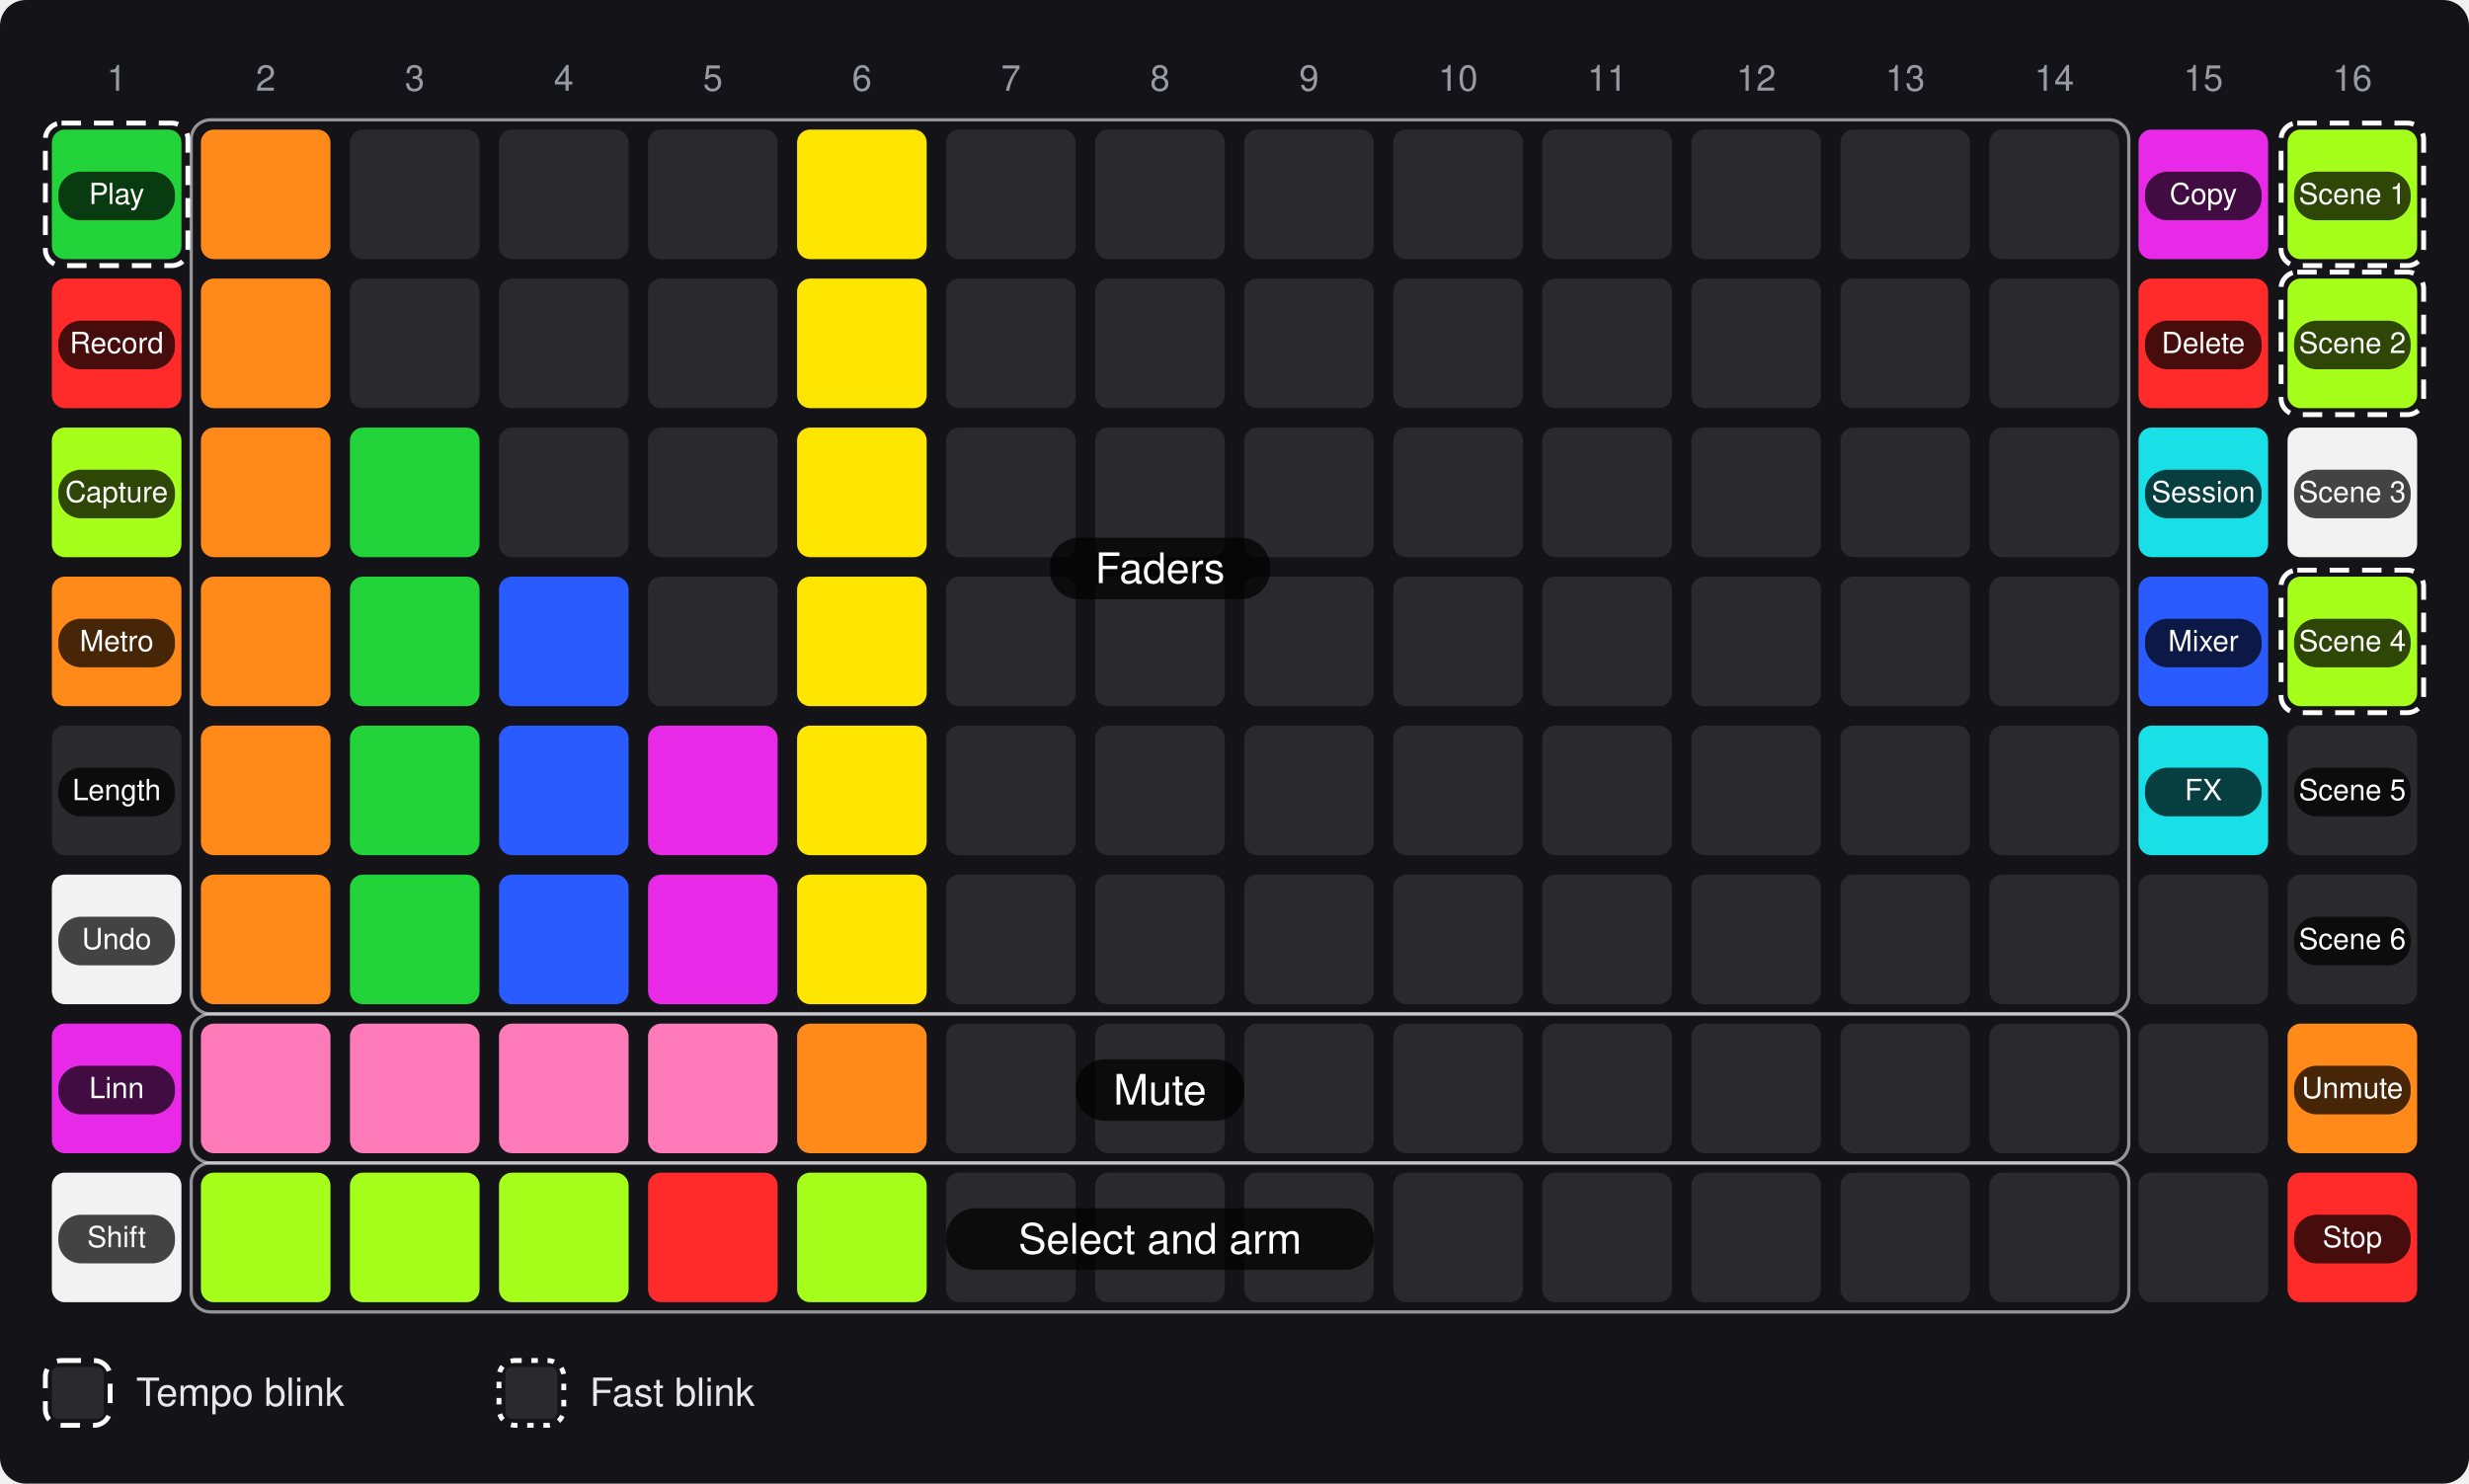
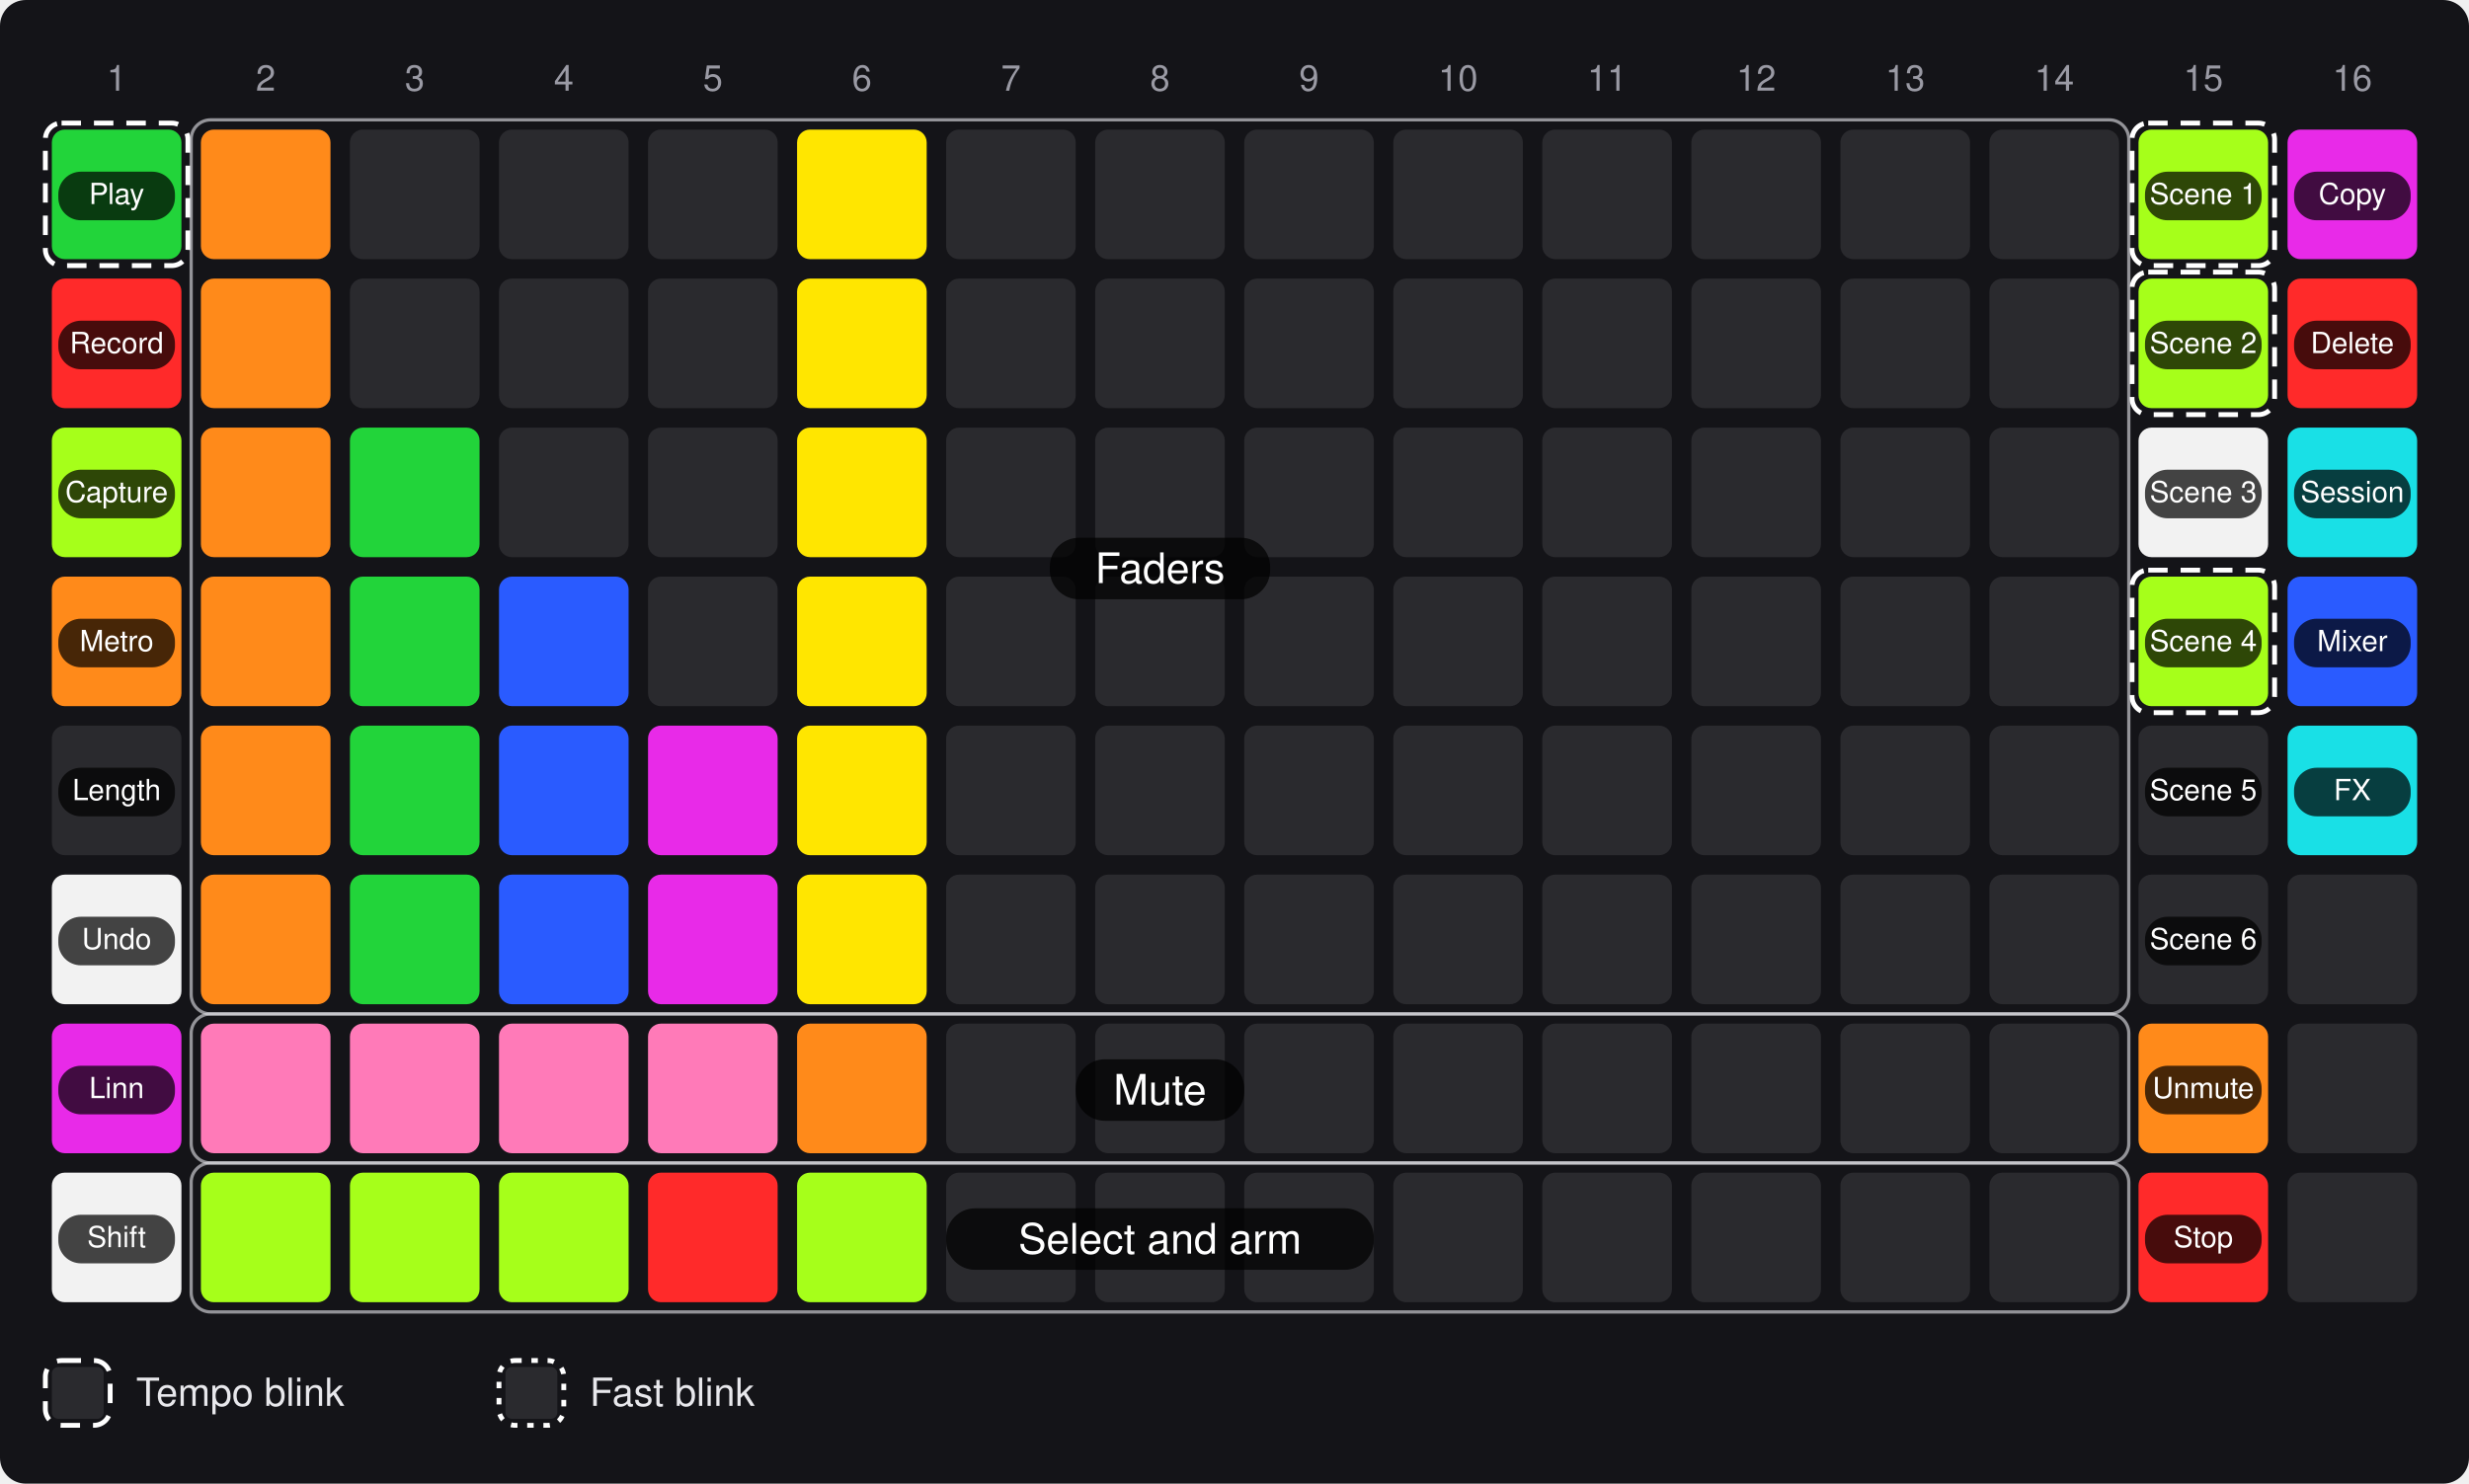
<svg xmlns="http://www.w3.org/2000/svg" width="762" height="458" viewBox="0 0 762 458" font-family="Helvetica, Arial, sans-serif">
  <rect x="0" y="0" width="762" height="458" rx="8" fill="#141418" />
  <text x="36" y="28" font-size="11" fill="#9a9aa4" text-anchor="middle">1</text>
  <text x="82" y="28" font-size="11" fill="#9a9aa4" text-anchor="middle">2</text>
  <text x="128" y="28" font-size="11" fill="#9a9aa4" text-anchor="middle">3</text>
  <text x="174" y="28" font-size="11" fill="#9a9aa4" text-anchor="middle">4</text>
  <text x="220" y="28" font-size="11" fill="#9a9aa4" text-anchor="middle">5</text>
  <text x="266" y="28" font-size="11" fill="#9a9aa4" text-anchor="middle">6</text>
  <text x="312" y="28" font-size="11" fill="#9a9aa4" text-anchor="middle">7</text>
  <text x="358" y="28" font-size="11" fill="#9a9aa4" text-anchor="middle">8</text>
  <text x="404" y="28" font-size="11" fill="#9a9aa4" text-anchor="middle">9</text>
  <text x="450" y="28" font-size="11" fill="#9a9aa4" text-anchor="middle">10</text>
  <text x="496" y="28" font-size="11" fill="#9a9aa4" text-anchor="middle">11</text>
  <text x="542" y="28" font-size="11" fill="#9a9aa4" text-anchor="middle">12</text>
  <text x="588" y="28" font-size="11" fill="#9a9aa4" text-anchor="middle">13</text>
  <text x="634" y="28" font-size="11" fill="#9a9aa4" text-anchor="middle">14</text>
  <text x="680" y="28" font-size="11" fill="#9a9aa4" text-anchor="middle">15</text>
  <text x="726" y="28" font-size="11" fill="#9a9aa4" text-anchor="middle">16</text>
  <rect x="16" y="40" width="40" height="40" rx="4" fill="#22d43a" />
  <rect x="14" y="38" width="44" height="44" rx="5" fill="none" stroke="#ffffff" stroke-width="1.5" stroke-dasharray="6 4" />
  <rect x="16" y="86" width="40" height="40" rx="4" fill="#ff2a2a" />
  <rect x="16" y="132" width="40" height="40" rx="4" fill="#a6ff1a" />
  <rect x="16" y="178" width="40" height="40" rx="4" fill="#ff8a1a" />
  <rect x="16" y="224" width="40" height="40" rx="4" fill="#2a2a2e" />
  <rect x="16" y="270" width="40" height="40" rx="4" fill="#f2f2f2" />
  <rect x="16" y="316" width="40" height="40" rx="4" fill="#e82ae8" />
  <rect x="16" y="362" width="40" height="40" rx="4" fill="#f2f2f2" />
  <rect x="62" y="40" width="40" height="40" rx="4" fill="#ff8a1a" />
  <rect x="62" y="86" width="40" height="40" rx="4" fill="#ff8a1a" />
  <rect x="62" y="132" width="40" height="40" rx="4" fill="#ff8a1a" />
  <rect x="62" y="178" width="40" height="40" rx="4" fill="#ff8a1a" />
  <rect x="62" y="224" width="40" height="40" rx="4" fill="#ff8a1a" />
  <rect x="62" y="270" width="40" height="40" rx="4" fill="#ff8a1a" />
  <rect x="62" y="316" width="40" height="40" rx="4" fill="#ff7ab8" />
  <rect x="62" y="362" width="40" height="40" rx="4" fill="#a6ff1a" />
  <rect x="108" y="40" width="40" height="40" rx="4" fill="#2a2a2e" />
  <rect x="108" y="86" width="40" height="40" rx="4" fill="#2a2a2e" />
  <rect x="108" y="132" width="40" height="40" rx="4" fill="#22d43a" />
  <rect x="108" y="178" width="40" height="40" rx="4" fill="#22d43a" />
  <rect x="108" y="224" width="40" height="40" rx="4" fill="#22d43a" />
  <rect x="108" y="270" width="40" height="40" rx="4" fill="#22d43a" />
  <rect x="108" y="316" width="40" height="40" rx="4" fill="#ff7ab8" />
  <rect x="108" y="362" width="40" height="40" rx="4" fill="#a6ff1a" />
  <rect x="154" y="40" width="40" height="40" rx="4" fill="#2a2a2e" />
  <rect x="154" y="86" width="40" height="40" rx="4" fill="#2a2a2e" />
  <rect x="154" y="132" width="40" height="40" rx="4" fill="#2a2a2e" />
  <rect x="154" y="178" width="40" height="40" rx="4" fill="#2a5bff" />
  <rect x="154" y="224" width="40" height="40" rx="4" fill="#2a5bff" />
  <rect x="154" y="270" width="40" height="40" rx="4" fill="#2a5bff" />
  <rect x="154" y="316" width="40" height="40" rx="4" fill="#ff7ab8" />
  <rect x="154" y="362" width="40" height="40" rx="4" fill="#a6ff1a" />
  <rect x="200" y="40" width="40" height="40" rx="4" fill="#2a2a2e" />
  <rect x="200" y="86" width="40" height="40" rx="4" fill="#2a2a2e" />
  <rect x="200" y="132" width="40" height="40" rx="4" fill="#2a2a2e" />
  <rect x="200" y="178" width="40" height="40" rx="4" fill="#2a2a2e" />
  <rect x="200" y="224" width="40" height="40" rx="4" fill="#e82ae8" />
  <rect x="200" y="270" width="40" height="40" rx="4" fill="#e82ae8" />
  <rect x="200" y="316" width="40" height="40" rx="4" fill="#ff7ab8" />
  <rect x="200" y="362" width="40" height="40" rx="4" fill="#ff2a2a" />
  <rect x="246" y="40" width="40" height="40" rx="4" fill="#ffe600" />
  <rect x="246" y="86" width="40" height="40" rx="4" fill="#ffe600" />
  <rect x="246" y="132" width="40" height="40" rx="4" fill="#ffe600" />
  <rect x="246" y="178" width="40" height="40" rx="4" fill="#ffe600" />
  <rect x="246" y="224" width="40" height="40" rx="4" fill="#ffe600" />
  <rect x="246" y="270" width="40" height="40" rx="4" fill="#ffe600" />
  <rect x="246" y="316" width="40" height="40" rx="4" fill="#ff8a1a" />
  <rect x="246" y="362" width="40" height="40" rx="4" fill="#a6ff1a" />
  <rect x="292" y="40" width="40" height="40" rx="4" fill="#2a2a2e" />
  <rect x="292" y="86" width="40" height="40" rx="4" fill="#2a2a2e" />
  <rect x="292" y="132" width="40" height="40" rx="4" fill="#2a2a2e" />
  <rect x="292" y="178" width="40" height="40" rx="4" fill="#2a2a2e" />
  <rect x="292" y="224" width="40" height="40" rx="4" fill="#2a2a2e" />
  <rect x="292" y="270" width="40" height="40" rx="4" fill="#2a2a2e" />
  <rect x="292" y="316" width="40" height="40" rx="4" fill="#2a2a2e" />
  <rect x="292" y="362" width="40" height="40" rx="4" fill="#2a2a2e" />
  <rect x="338" y="40" width="40" height="40" rx="4" fill="#2a2a2e" />
  <rect x="338" y="86" width="40" height="40" rx="4" fill="#2a2a2e" />
  <rect x="338" y="132" width="40" height="40" rx="4" fill="#2a2a2e" />
  <rect x="338" y="178" width="40" height="40" rx="4" fill="#2a2a2e" />
  <rect x="338" y="224" width="40" height="40" rx="4" fill="#2a2a2e" />
  <rect x="338" y="270" width="40" height="40" rx="4" fill="#2a2a2e" />
  <rect x="338" y="316" width="40" height="40" rx="4" fill="#2a2a2e" />
  <rect x="338" y="362" width="40" height="40" rx="4" fill="#2a2a2e" />
  <rect x="384" y="40" width="40" height="40" rx="4" fill="#2a2a2e" />
  <rect x="384" y="86" width="40" height="40" rx="4" fill="#2a2a2e" />
  <rect x="384" y="132" width="40" height="40" rx="4" fill="#2a2a2e" />
  <rect x="384" y="178" width="40" height="40" rx="4" fill="#2a2a2e" />
  <rect x="384" y="224" width="40" height="40" rx="4" fill="#2a2a2e" />
  <rect x="384" y="270" width="40" height="40" rx="4" fill="#2a2a2e" />
  <rect x="384" y="316" width="40" height="40" rx="4" fill="#2a2a2e" />
  <rect x="384" y="362" width="40" height="40" rx="4" fill="#2a2a2e" />
  <rect x="430" y="40" width="40" height="40" rx="4" fill="#2a2a2e" />
  <rect x="430" y="86" width="40" height="40" rx="4" fill="#2a2a2e" />
  <rect x="430" y="132" width="40" height="40" rx="4" fill="#2a2a2e" />
  <rect x="430" y="178" width="40" height="40" rx="4" fill="#2a2a2e" />
  <rect x="430" y="224" width="40" height="40" rx="4" fill="#2a2a2e" />
  <rect x="430" y="270" width="40" height="40" rx="4" fill="#2a2a2e" />
  <rect x="430" y="316" width="40" height="40" rx="4" fill="#2a2a2e" />
  <rect x="430" y="362" width="40" height="40" rx="4" fill="#2a2a2e" />
  <rect x="476" y="40" width="40" height="40" rx="4" fill="#2a2a2e" />
  <rect x="476" y="86" width="40" height="40" rx="4" fill="#2a2a2e" />
  <rect x="476" y="132" width="40" height="40" rx="4" fill="#2a2a2e" />
  <rect x="476" y="178" width="40" height="40" rx="4" fill="#2a2a2e" />
  <rect x="476" y="224" width="40" height="40" rx="4" fill="#2a2a2e" />
  <rect x="476" y="270" width="40" height="40" rx="4" fill="#2a2a2e" />
  <rect x="476" y="316" width="40" height="40" rx="4" fill="#2a2a2e" />
  <rect x="476" y="362" width="40" height="40" rx="4" fill="#2a2a2e" />
  <rect x="522" y="40" width="40" height="40" rx="4" fill="#2a2a2e" />
  <rect x="522" y="86" width="40" height="40" rx="4" fill="#2a2a2e" />
  <rect x="522" y="132" width="40" height="40" rx="4" fill="#2a2a2e" />
  <rect x="522" y="178" width="40" height="40" rx="4" fill="#2a2a2e" />
  <rect x="522" y="224" width="40" height="40" rx="4" fill="#2a2a2e" />
  <rect x="522" y="270" width="40" height="40" rx="4" fill="#2a2a2e" />
  <rect x="522" y="316" width="40" height="40" rx="4" fill="#2a2a2e" />
  <rect x="522" y="362" width="40" height="40" rx="4" fill="#2a2a2e" />
  <rect x="568" y="40" width="40" height="40" rx="4" fill="#2a2a2e" />
  <rect x="568" y="86" width="40" height="40" rx="4" fill="#2a2a2e" />
  <rect x="568" y="132" width="40" height="40" rx="4" fill="#2a2a2e" />
  <rect x="568" y="178" width="40" height="40" rx="4" fill="#2a2a2e" />
  <rect x="568" y="224" width="40" height="40" rx="4" fill="#2a2a2e" />
  <rect x="568" y="270" width="40" height="40" rx="4" fill="#2a2a2e" />
  <rect x="568" y="316" width="40" height="40" rx="4" fill="#2a2a2e" />
  <rect x="568" y="362" width="40" height="40" rx="4" fill="#2a2a2e" />
  <rect x="614" y="40" width="40" height="40" rx="4" fill="#2a2a2e" />
  <rect x="614" y="86" width="40" height="40" rx="4" fill="#2a2a2e" />
  <rect x="614" y="132" width="40" height="40" rx="4" fill="#2a2a2e" />
  <rect x="614" y="178" width="40" height="40" rx="4" fill="#2a2a2e" />
  <rect x="614" y="224" width="40" height="40" rx="4" fill="#2a2a2e" />
  <rect x="614" y="270" width="40" height="40" rx="4" fill="#2a2a2e" />
  <rect x="614" y="316" width="40" height="40" rx="4" fill="#2a2a2e" />
  <rect x="614" y="362" width="40" height="40" rx="4" fill="#2a2a2e" />
-   <rect x="660" y="40" width="40" height="40" rx="4" fill="#e82ae8" />
-   <rect x="660" y="86" width="40" height="40" rx="4" fill="#ff2a2a" />
-   <rect x="660" y="132" width="40" height="40" rx="4" fill="#19e0e6" />
-   <rect x="660" y="178" width="40" height="40" rx="4" fill="#2a5bff" />
-   <rect x="660" y="224" width="40" height="40" rx="4" fill="#19e0e6" />
+   <rect x="660" y="40" width="40" height="40" rx="4" fill="#a6ff1a" />
+   <rect x="658" y="38" width="44" height="44" rx="5" fill="none" stroke="#ffffff" stroke-width="1.5" stroke-dasharray="6 4" />
+   <rect x="660" y="86" width="40" height="40" rx="4" fill="#a6ff1a" />
+   <rect x="658" y="84" width="44" height="44" rx="5" fill="none" stroke="#ffffff" stroke-width="1.5" stroke-dasharray="6 4" />
+   <rect x="660" y="132" width="40" height="40" rx="4" fill="#f2f2f2" />
+   <rect x="660" y="178" width="40" height="40" rx="4" fill="#a6ff1a" />
+   <rect x="658" y="176" width="44" height="44" rx="5" fill="none" stroke="#ffffff" stroke-width="1.5" stroke-dasharray="6 4" />
+   <rect x="660" y="224" width="40" height="40" rx="4" fill="#2a2a2e" />
  <rect x="660" y="270" width="40" height="40" rx="4" fill="#2a2a2e" />
-   <rect x="660" y="316" width="40" height="40" rx="4" fill="#2a2a2e" />
-   <rect x="660" y="362" width="40" height="40" rx="4" fill="#2a2a2e" />
-   <rect x="706" y="40" width="40" height="40" rx="4" fill="#a6ff1a" />
-   <rect x="704" y="38" width="44" height="44" rx="5" fill="none" stroke="#ffffff" stroke-width="1.5" stroke-dasharray="6 4" />
-   <rect x="706" y="86" width="40" height="40" rx="4" fill="#a6ff1a" />
-   <rect x="704" y="84" width="44" height="44" rx="5" fill="none" stroke="#ffffff" stroke-width="1.5" stroke-dasharray="6 4" />
-   <rect x="706" y="132" width="40" height="40" rx="4" fill="#f2f2f2" />
-   <rect x="706" y="178" width="40" height="40" rx="4" fill="#a6ff1a" />
-   <rect x="704" y="176" width="44" height="44" rx="5" fill="none" stroke="#ffffff" stroke-width="1.5" stroke-dasharray="6 4" />
-   <rect x="706" y="224" width="40" height="40" rx="4" fill="#2a2a2e" />
+   <rect x="660" y="316" width="40" height="40" rx="4" fill="#ff8a1a" />
+   <rect x="660" y="362" width="40" height="40" rx="4" fill="#ff2a2a" />
+   <rect x="706" y="40" width="40" height="40" rx="4" fill="#e82ae8" />
+   <rect x="706" y="86" width="40" height="40" rx="4" fill="#ff2a2a" />
+   <rect x="706" y="132" width="40" height="40" rx="4" fill="#19e0e6" />
+   <rect x="706" y="178" width="40" height="40" rx="4" fill="#2a5bff" />
+   <rect x="706" y="224" width="40" height="40" rx="4" fill="#19e0e6" />
  <rect x="706" y="270" width="40" height="40" rx="4" fill="#2a2a2e" />
-   <rect x="706" y="316" width="40" height="40" rx="4" fill="#ff8a1a" />
-   <rect x="706" y="362" width="40" height="40" rx="4" fill="#ff2a2a" />
+   <rect x="706" y="316" width="40" height="40" rx="4" fill="#2a2a2e" />
+   <rect x="706" y="362" width="40" height="40" rx="4" fill="#2a2a2e" />
  <rect x="18" y="53" width="36" height="15" rx="7" fill="#000000" fill-opacity="0.72" />
  <text x="36" y="63" font-size="9" fill="#ffffff" text-anchor="middle">Play</text>
  <rect x="18" y="99" width="36" height="15" rx="7" fill="#000000" fill-opacity="0.72" />
  <text x="36" y="109" font-size="9" fill="#ffffff" text-anchor="middle">Record</text>
  <rect x="18" y="145" width="36" height="15" rx="7" fill="#000000" fill-opacity="0.72" />
  <text x="36" y="155" font-size="9" fill="#ffffff" text-anchor="middle">Capture</text>
  <rect x="18" y="191" width="36" height="15" rx="7" fill="#000000" fill-opacity="0.72" />
  <text x="36" y="201" font-size="9" fill="#ffffff" text-anchor="middle">Metro</text>
  <rect x="18" y="237" width="36" height="15" rx="7" fill="#000000" fill-opacity="0.72" />
  <text x="36" y="247" font-size="9" fill="#ffffff" text-anchor="middle">Length</text>
  <rect x="18" y="283" width="36" height="15" rx="7" fill="#000000" fill-opacity="0.72" />
  <text x="36" y="293" font-size="9" fill="#ffffff" text-anchor="middle">Undo</text>
  <rect x="18" y="329" width="36" height="15" rx="7" fill="#000000" fill-opacity="0.72" />
  <text x="36" y="339" font-size="9" fill="#ffffff" text-anchor="middle">Linn</text>
  <rect x="18" y="375" width="36" height="15" rx="7" fill="#000000" fill-opacity="0.72" />
  <text x="36" y="385" font-size="9" fill="#ffffff" text-anchor="middle">Shift</text>
  <rect x="662" y="53" width="36" height="15" rx="7" fill="#000000" fill-opacity="0.72" />
-   <text x="680" y="63" font-size="9" fill="#ffffff" text-anchor="middle">Copy</text>
+   <text x="680" y="63" font-size="9" fill="#ffffff" text-anchor="middle">Scene 1</text>
  <rect x="662" y="99" width="36" height="15" rx="7" fill="#000000" fill-opacity="0.72" />
-   <text x="680" y="109" font-size="9" fill="#ffffff" text-anchor="middle">Delete</text>
+   <text x="680" y="109" font-size="9" fill="#ffffff" text-anchor="middle">Scene 2</text>
  <rect x="662" y="145" width="36" height="15" rx="7" fill="#000000" fill-opacity="0.72" />
-   <text x="680" y="155" font-size="9" fill="#ffffff" text-anchor="middle">Session</text>
+   <text x="680" y="155" font-size="9" fill="#ffffff" text-anchor="middle">Scene 3</text>
  <rect x="662" y="191" width="36" height="15" rx="7" fill="#000000" fill-opacity="0.72" />
-   <text x="680" y="201" font-size="9" fill="#ffffff" text-anchor="middle">Mixer</text>
+   <text x="680" y="201" font-size="9" fill="#ffffff" text-anchor="middle">Scene 4</text>
  <rect x="662" y="237" width="36" height="15" rx="7" fill="#000000" fill-opacity="0.72" />
-   <text x="680" y="247" font-size="9" fill="#ffffff" text-anchor="middle">FX</text>
+   <text x="680" y="247" font-size="9" fill="#ffffff" text-anchor="middle">Scene 5</text>
+   <rect x="662" y="283" width="36" height="15" rx="7" fill="#000000" fill-opacity="0.72" />
+   <text x="680" y="293" font-size="9" fill="#ffffff" text-anchor="middle">Scene 6</text>
+   <rect x="662" y="329" width="36" height="15" rx="7" fill="#000000" fill-opacity="0.72" />
+   <text x="680" y="339" font-size="9" fill="#ffffff" text-anchor="middle">Unmute</text>
+   <rect x="662" y="375" width="36" height="15" rx="7" fill="#000000" fill-opacity="0.72" />
+   <text x="680" y="385" font-size="9" fill="#ffffff" text-anchor="middle">Stop</text>
  <rect x="708" y="53" width="36" height="15" rx="7" fill="#000000" fill-opacity="0.72" />
-   <text x="726" y="63" font-size="9" fill="#ffffff" text-anchor="middle">Scene 1</text>
+   <text x="726" y="63" font-size="9" fill="#ffffff" text-anchor="middle">Copy</text>
  <rect x="708" y="99" width="36" height="15" rx="7" fill="#000000" fill-opacity="0.72" />
-   <text x="726" y="109" font-size="9" fill="#ffffff" text-anchor="middle">Scene 2</text>
+   <text x="726" y="109" font-size="9" fill="#ffffff" text-anchor="middle">Delete</text>
  <rect x="708" y="145" width="36" height="15" rx="7" fill="#000000" fill-opacity="0.72" />
-   <text x="726" y="155" font-size="9" fill="#ffffff" text-anchor="middle">Scene 3</text>
+   <text x="726" y="155" font-size="9" fill="#ffffff" text-anchor="middle">Session</text>
  <rect x="708" y="191" width="36" height="15" rx="7" fill="#000000" fill-opacity="0.72" />
-   <text x="726" y="201" font-size="9" fill="#ffffff" text-anchor="middle">Scene 4</text>
+   <text x="726" y="201" font-size="9" fill="#ffffff" text-anchor="middle">Mixer</text>
  <rect x="708" y="237" width="36" height="15" rx="7" fill="#000000" fill-opacity="0.72" />
-   <text x="726" y="247" font-size="9" fill="#ffffff" text-anchor="middle">Scene 5</text>
-   <rect x="708" y="283" width="36" height="15" rx="7" fill="#000000" fill-opacity="0.72" />
-   <text x="726" y="293" font-size="9" fill="#ffffff" text-anchor="middle">Scene 6</text>
-   <rect x="708" y="329" width="36" height="15" rx="7" fill="#000000" fill-opacity="0.72" />
-   <text x="726" y="339" font-size="9" fill="#ffffff" text-anchor="middle">Unmute</text>
-   <rect x="708" y="375" width="36" height="15" rx="7" fill="#000000" fill-opacity="0.72" />
-   <text x="726" y="385" font-size="9" fill="#ffffff" text-anchor="middle">Stop</text>
+   <text x="726" y="247" font-size="9" fill="#ffffff" text-anchor="middle">FX</text>
  <rect x="59" y="37" width="598" height="276" rx="6" fill="none" stroke="#e8e8ec" stroke-width="1" stroke-opacity="0.6" />
  <rect x="324" y="166" width="68" height="19" rx="9" fill="#000000" fill-opacity="0.72" />
  <text x="358" y="180" font-size="13" fill="#ffffff" text-anchor="middle">Faders</text>
  <rect x="59" y="313" width="598" height="46" rx="6" fill="none" stroke="#e8e8ec" stroke-width="1" stroke-opacity="0.6" />
  <rect x="332" y="327" width="52" height="19" rx="9" fill="#000000" fill-opacity="0.72" />
  <text x="358" y="341" font-size="13" fill="#ffffff" text-anchor="middle">Mute</text>
  <rect x="59" y="359" width="598" height="46" rx="6" fill="none" stroke="#e8e8ec" stroke-width="1" stroke-opacity="0.6" />
  <rect x="292" y="373" width="132" height="19" rx="9" fill="#000000" fill-opacity="0.72" />
  <text x="358" y="387" font-size="13" fill="#ffffff" text-anchor="middle">Select and arm</text>
  <rect x="16" y="422" width="16" height="16" rx="2" fill="#2a2a2e" />
  <rect x="14" y="420" width="20" height="20" rx="5" fill="none" stroke="#ffffff" stroke-width="1.5" stroke-dasharray="6 4" />
  <text x="42" y="434" font-size="12" fill="#e8e8ec">Tempo blink</text>
  <rect x="156" y="422" width="16" height="16" rx="2" fill="#2a2a2e" />
  <rect x="154" y="420" width="20" height="20" rx="5" fill="none" stroke="#ffffff" stroke-width="1.5" stroke-dasharray="2 3" />
  <text x="182" y="434" font-size="12" fill="#e8e8ec">Fast blink</text>
</svg>
